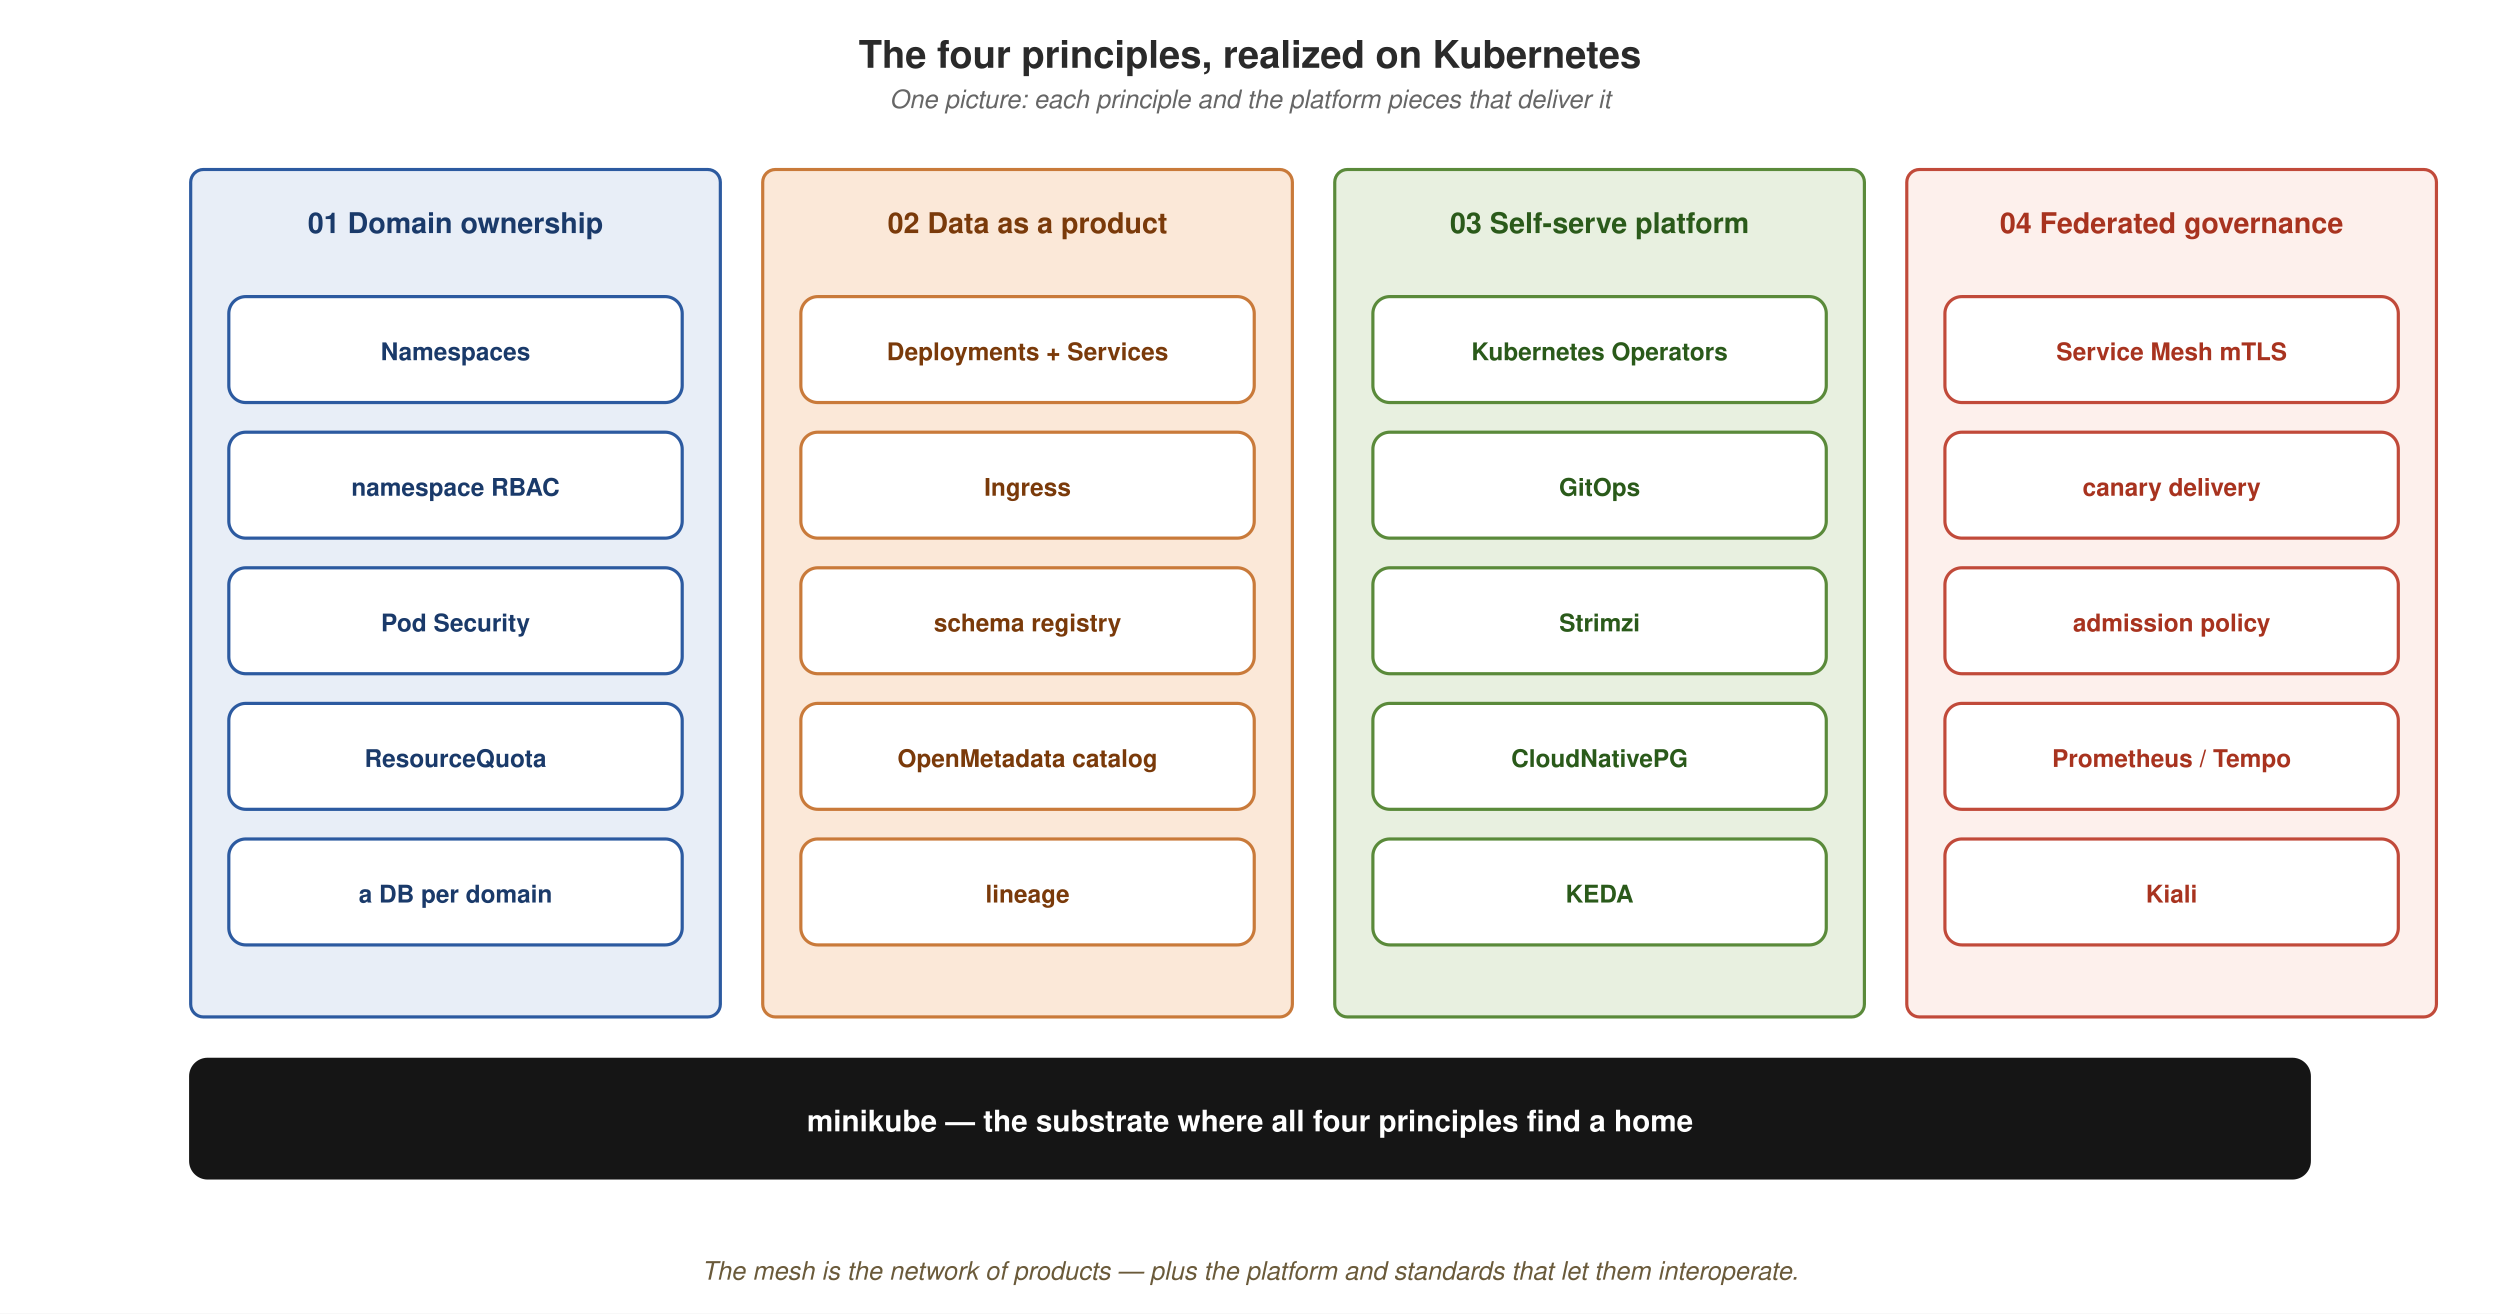
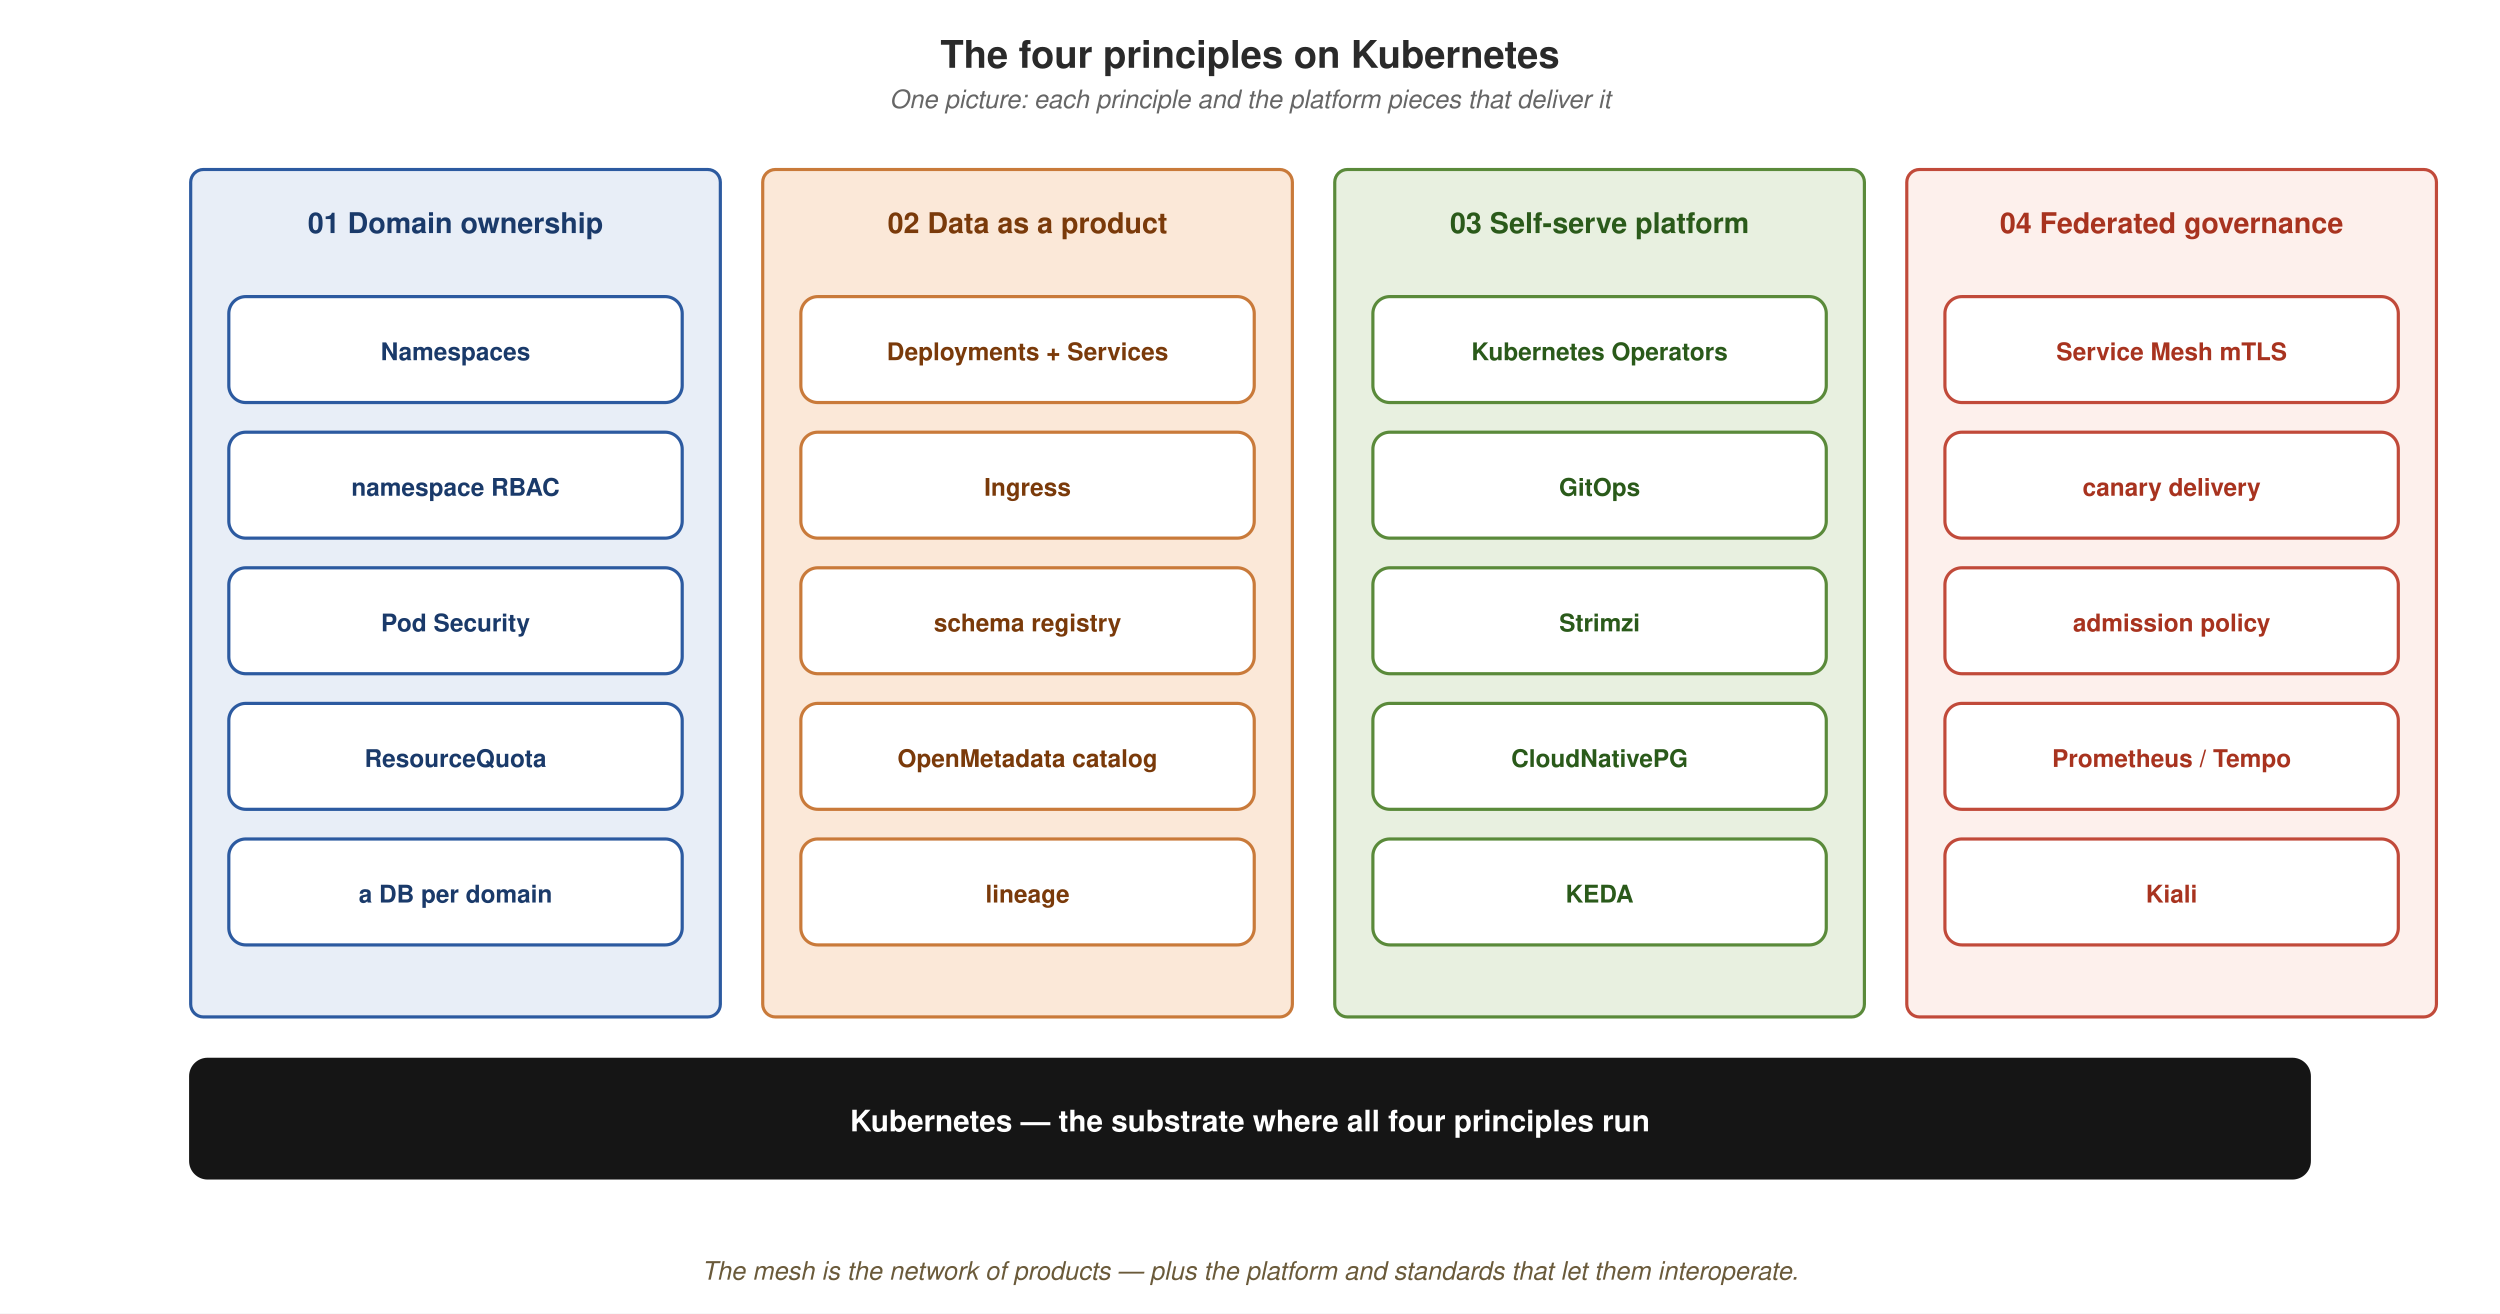
<svg xmlns="http://www.w3.org/2000/svg" viewBox="0 0 1180 620" font-family="Helvetica, -apple-system, 'Segoe UI', Roboto, sans-serif">
  <rect x="0" y="0" width="1180" height="620" fill="#ffffff" />
  <defs>
    <marker id="arr" viewBox="0 0 10 10" refX="9" refY="5" markerWidth="7" markerHeight="7" orient="auto-start-reverse">
      <path d="M0,0 L10,5 L0,10 z" fill="#5a5a5a" />
    </marker>
    <marker id="arrR" viewBox="0 0 10 10" refX="9" refY="5" markerWidth="7" markerHeight="7" orient="auto-start-reverse">
      <path d="M0,0 L10,5 L0,10 z" fill="#c14a3a" />
    </marker>
    <marker id="arrB" viewBox="0 0 10 10" refX="9" refY="5" markerWidth="7" markerHeight="7" orient="auto-start-reverse">
      <path d="M0,0 L10,5 L0,10 z" fill="#2c5aa0" />
    </marker>
    <marker id="arrG" viewBox="0 0 10 10" refX="9" refY="5" markerWidth="7" markerHeight="7" orient="auto-start-reverse">
      <path d="M0,0 L10,5 L0,10 z" fill="#5a8a3a" />
    </marker>
  </defs>
-   <text x="590" y="32" font-size="18" fill="#2a2a2a" text-anchor="middle" font-weight="700">The four principles, realized on Kubernetes</text>
+   <text x="590" y="32" font-size="18" fill="#2a2a2a" text-anchor="middle" font-weight="700">The four principles on Kubernetes</text>
  <text x="590" y="51" font-size="12" fill="#666666" text-anchor="middle" font-style="italic">One picture: each principle and the platform pieces that deliver it</text>
  <rect x="90" y="80" width="250" height="400" fill="#e8eef7" stroke="#2c5aa0" stroke-width="1.5" rx="6" />
  <text x="215" y="110" font-size="13.5" fill="#1a3a6a" text-anchor="middle" font-weight="700">01  Domain ownership</text>
  <rect x="108" y="140" width="214" height="50" fill="#ffffff" stroke="#2c5aa0" stroke-width="1.5" rx="8" />
  <text x="215" y="170" font-size="11.5" fill="#1a3a6a" text-anchor="middle" font-weight="700">Namespaces</text>
  <rect x="108" y="204" width="214" height="50" fill="#ffffff" stroke="#2c5aa0" stroke-width="1.5" rx="8" />
  <text x="215" y="234" font-size="11.5" fill="#1a3a6a" text-anchor="middle" font-weight="700">namespace RBAC</text>
  <rect x="108" y="268" width="214" height="50" fill="#ffffff" stroke="#2c5aa0" stroke-width="1.5" rx="8" />
  <text x="215" y="298" font-size="11.5" fill="#1a3a6a" text-anchor="middle" font-weight="700">Pod Security</text>
  <rect x="108" y="332" width="214" height="50" fill="#ffffff" stroke="#2c5aa0" stroke-width="1.5" rx="8" />
  <text x="215" y="362" font-size="11.5" fill="#1a3a6a" text-anchor="middle" font-weight="700">ResourceQuota</text>
  <rect x="108" y="396" width="214" height="50" fill="#ffffff" stroke="#2c5aa0" stroke-width="1.5" rx="8" />
  <text x="215" y="426" font-size="11.5" fill="#1a3a6a" text-anchor="middle" font-weight="700">a DB per domain</text>
  <rect x="360" y="80" width="250" height="400" fill="#fbe8d8" stroke="#c97a3a" stroke-width="1.5" rx="6" />
  <text x="485" y="110" font-size="13.5" fill="#7a3a0a" text-anchor="middle" font-weight="700">02  Data as a product</text>
  <rect x="378" y="140" width="214" height="50" fill="#ffffff" stroke="#c97a3a" stroke-width="1.5" rx="8" />
  <text x="485" y="170" font-size="11.5" fill="#7a3a0a" text-anchor="middle" font-weight="700">Deployments + Services</text>
  <rect x="378" y="204" width="214" height="50" fill="#ffffff" stroke="#c97a3a" stroke-width="1.5" rx="8" />
  <text x="485" y="234" font-size="11.5" fill="#7a3a0a" text-anchor="middle" font-weight="700">Ingress</text>
  <rect x="378" y="268" width="214" height="50" fill="#ffffff" stroke="#c97a3a" stroke-width="1.5" rx="8" />
  <text x="485" y="298" font-size="11.5" fill="#7a3a0a" text-anchor="middle" font-weight="700">schema registry</text>
  <rect x="378" y="332" width="214" height="50" fill="#ffffff" stroke="#c97a3a" stroke-width="1.5" rx="8" />
  <text x="485" y="362" font-size="11.5" fill="#7a3a0a" text-anchor="middle" font-weight="700">OpenMetadata catalog</text>
  <rect x="378" y="396" width="214" height="50" fill="#ffffff" stroke="#c97a3a" stroke-width="1.5" rx="8" />
  <text x="485" y="426" font-size="11.5" fill="#7a3a0a" text-anchor="middle" font-weight="700">lineage</text>
  <rect x="630" y="80" width="250" height="400" fill="#e8f0e0" stroke="#5a8a3a" stroke-width="1.5" rx="6" />
  <text x="755" y="110" font-size="13.5" fill="#2a5a1a" text-anchor="middle" font-weight="700">03  Self-serve platform</text>
  <rect x="648" y="140" width="214" height="50" fill="#ffffff" stroke="#5a8a3a" stroke-width="1.5" rx="8" />
  <text x="755" y="170" font-size="11.5" fill="#2a5a1a" text-anchor="middle" font-weight="700">Kubernetes Operators</text>
  <rect x="648" y="204" width="214" height="50" fill="#ffffff" stroke="#5a8a3a" stroke-width="1.5" rx="8" />
  <text x="755" y="234" font-size="11.5" fill="#2a5a1a" text-anchor="middle" font-weight="700">GitOps</text>
  <rect x="648" y="268" width="214" height="50" fill="#ffffff" stroke="#5a8a3a" stroke-width="1.5" rx="8" />
  <text x="755" y="298" font-size="11.5" fill="#2a5a1a" text-anchor="middle" font-weight="700">Strimzi</text>
  <rect x="648" y="332" width="214" height="50" fill="#ffffff" stroke="#5a8a3a" stroke-width="1.5" rx="8" />
  <text x="755" y="362" font-size="11.5" fill="#2a5a1a" text-anchor="middle" font-weight="700">CloudNativePG</text>
  <rect x="648" y="396" width="214" height="50" fill="#ffffff" stroke="#5a8a3a" stroke-width="1.5" rx="8" />
  <text x="755" y="426" font-size="11.5" fill="#2a5a1a" text-anchor="middle" font-weight="700">KEDA</text>
  <rect x="900" y="80" width="250" height="400" fill="#fdf0ec" stroke="#c14a3a" stroke-width="1.5" rx="6" />
  <text x="1025" y="110" font-size="13.5" fill="#a8331f" text-anchor="middle" font-weight="700">04  Federated governance</text>
  <rect x="918" y="140" width="214" height="50" fill="#ffffff" stroke="#c14a3a" stroke-width="1.5" rx="8" />
  <text x="1025" y="170" font-size="11.5" fill="#a8331f" text-anchor="middle" font-weight="700">Service Mesh mTLS</text>
  <rect x="918" y="204" width="214" height="50" fill="#ffffff" stroke="#c14a3a" stroke-width="1.5" rx="8" />
  <text x="1025" y="234" font-size="11.5" fill="#a8331f" text-anchor="middle" font-weight="700">canary delivery</text>
  <rect x="918" y="268" width="214" height="50" fill="#ffffff" stroke="#c14a3a" stroke-width="1.5" rx="8" />
  <text x="1025" y="298" font-size="11.5" fill="#a8331f" text-anchor="middle" font-weight="700">admission policy</text>
  <rect x="918" y="332" width="214" height="50" fill="#ffffff" stroke="#c14a3a" stroke-width="1.5" rx="8" />
  <text x="1025" y="362" font-size="11.5" fill="#a8331f" text-anchor="middle" font-weight="700">Prometheus / Tempo</text>
  <rect x="918" y="396" width="214" height="50" fill="#ffffff" stroke="#c14a3a" stroke-width="1.5" rx="8" />
  <text x="1025" y="426" font-size="11.5" fill="#a8331f" text-anchor="middle" font-weight="700">Kiali</text>
  <rect x="90" y="500" width="1000" height="56" fill="#151515" stroke="#151515" stroke-width="1.5" rx="8" />
-   <text x="590" y="534" font-size="14" fill="#ffffff" text-anchor="middle" font-weight="700">minikube — the substrate where all four principles find a home</text>
+   <text x="590" y="534" font-size="14" fill="#ffffff" text-anchor="middle" font-weight="700">Kubernetes — the substrate where all four principles run</text>
  <text x="590" y="604" font-size="12" fill="#6a5a3a" text-anchor="middle" font-style="italic">The mesh is the network of products — plus the platform and standards that let them interoperate.</text>
</svg>
